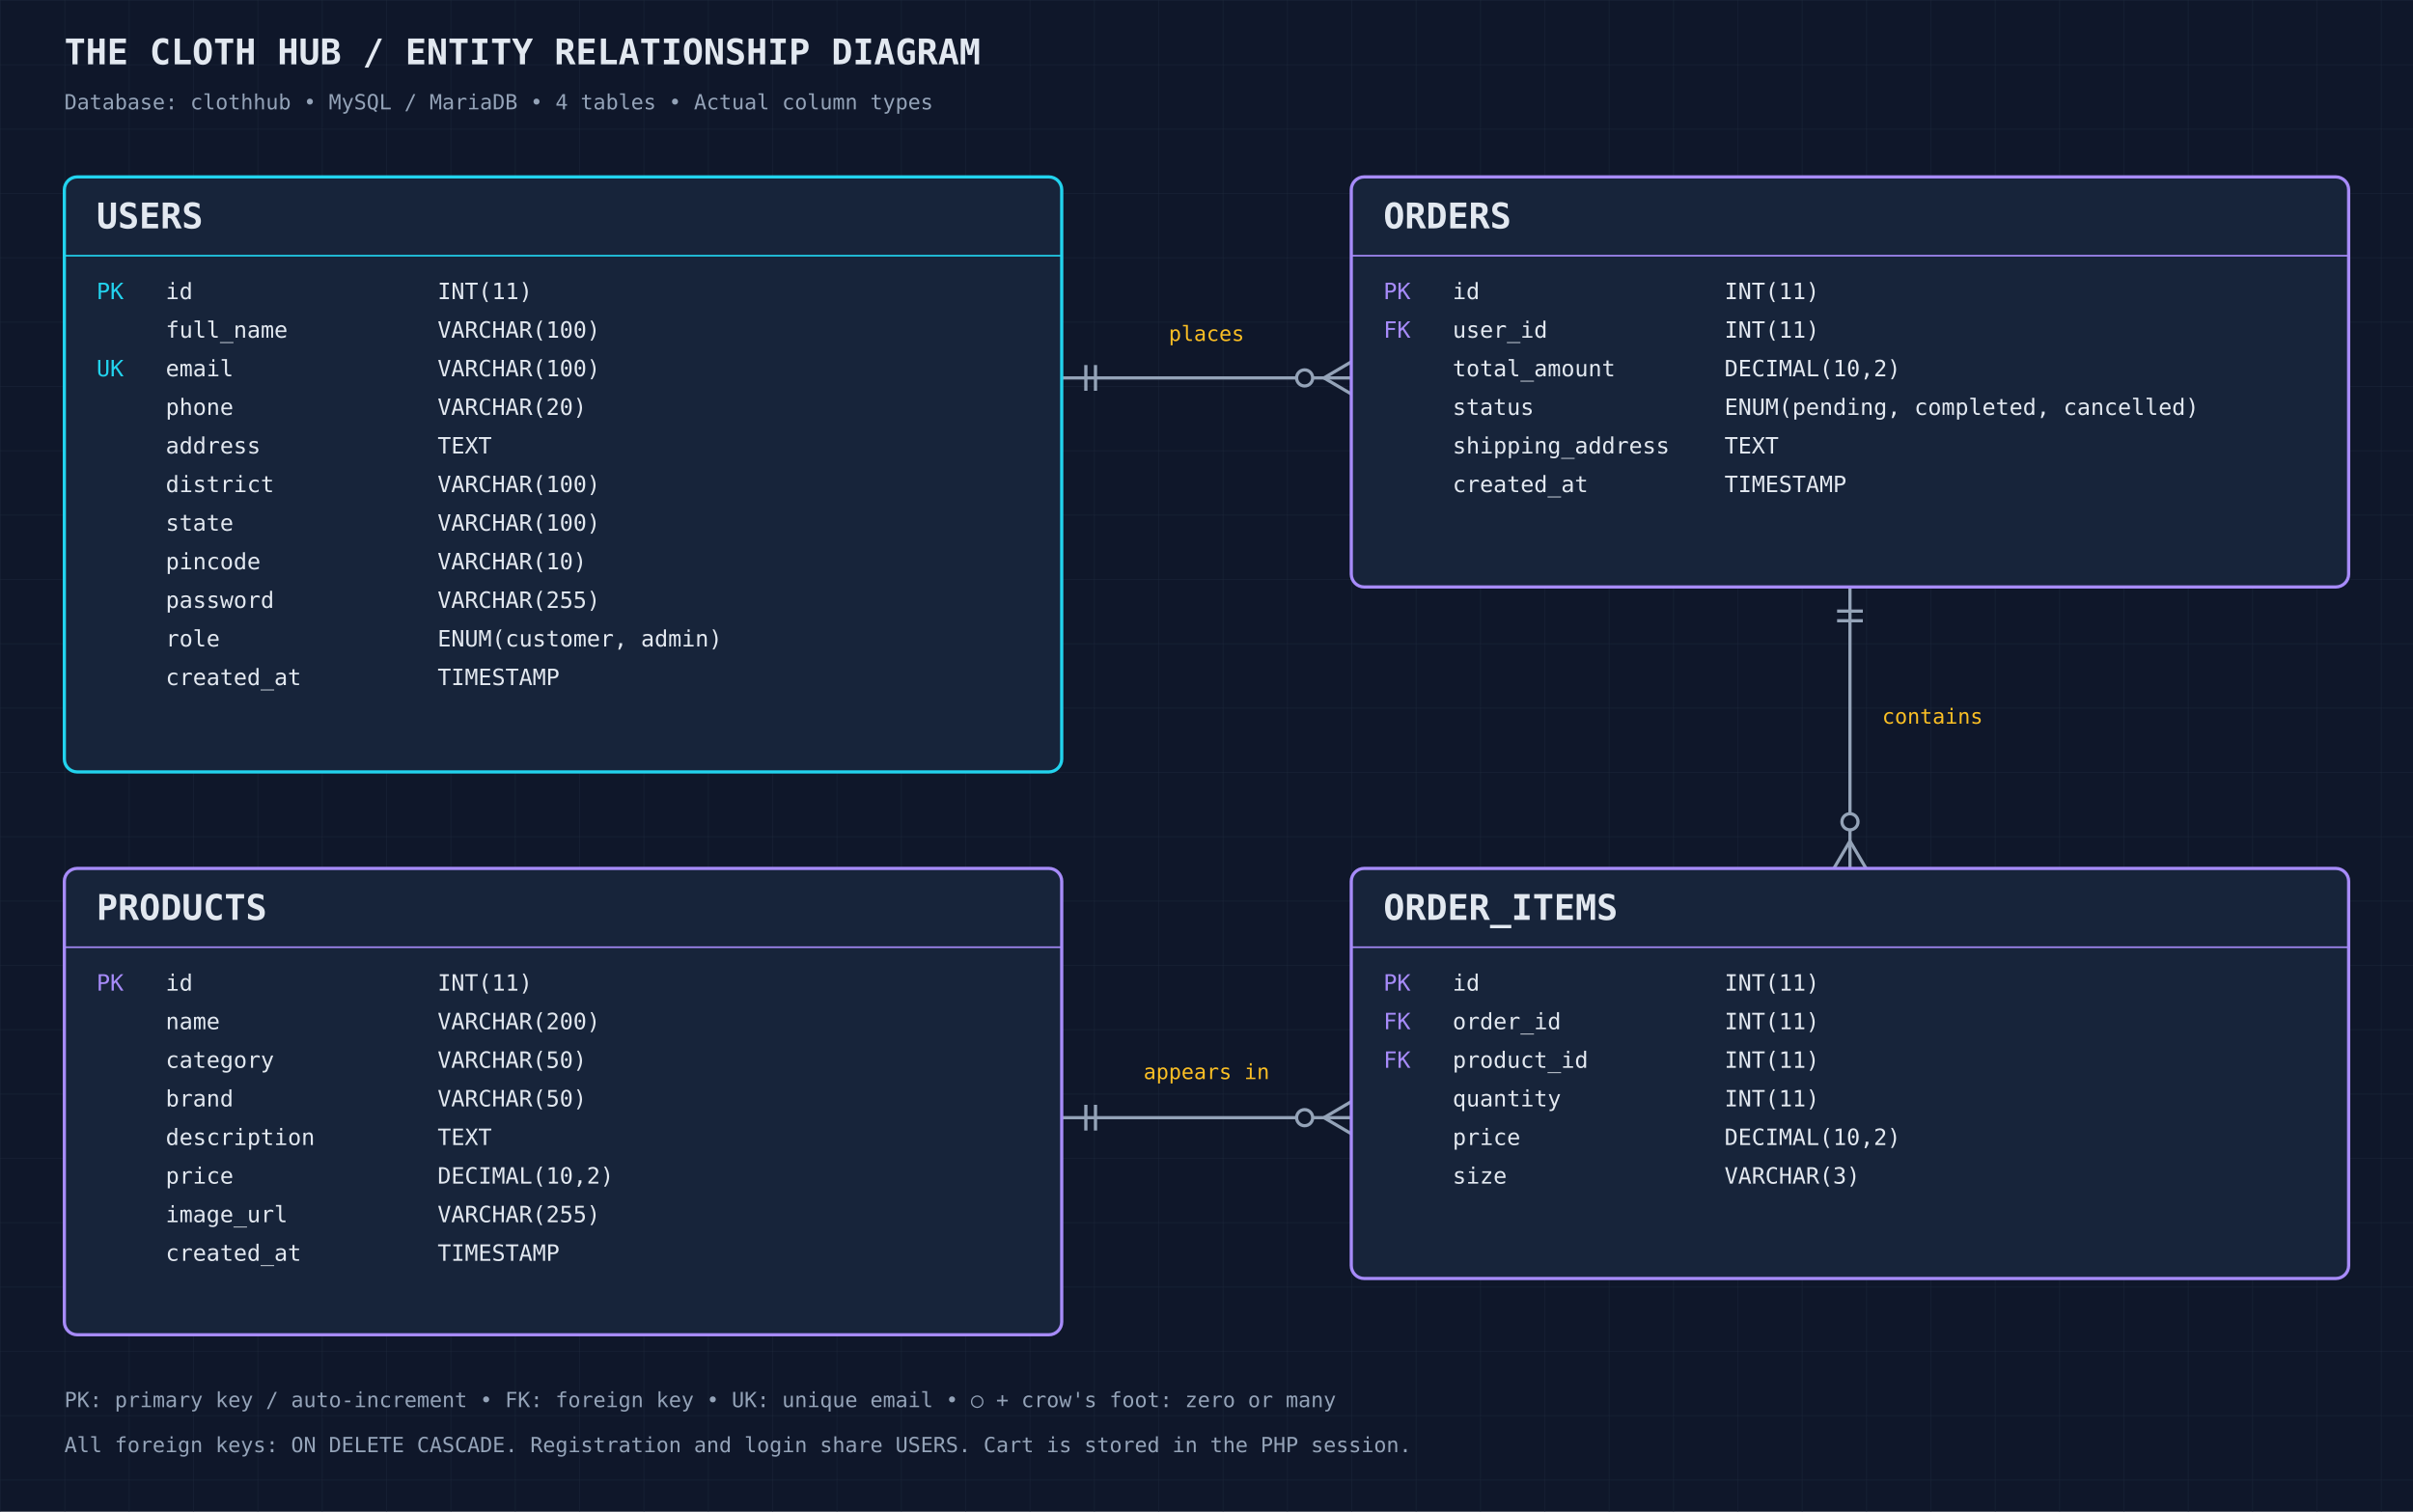
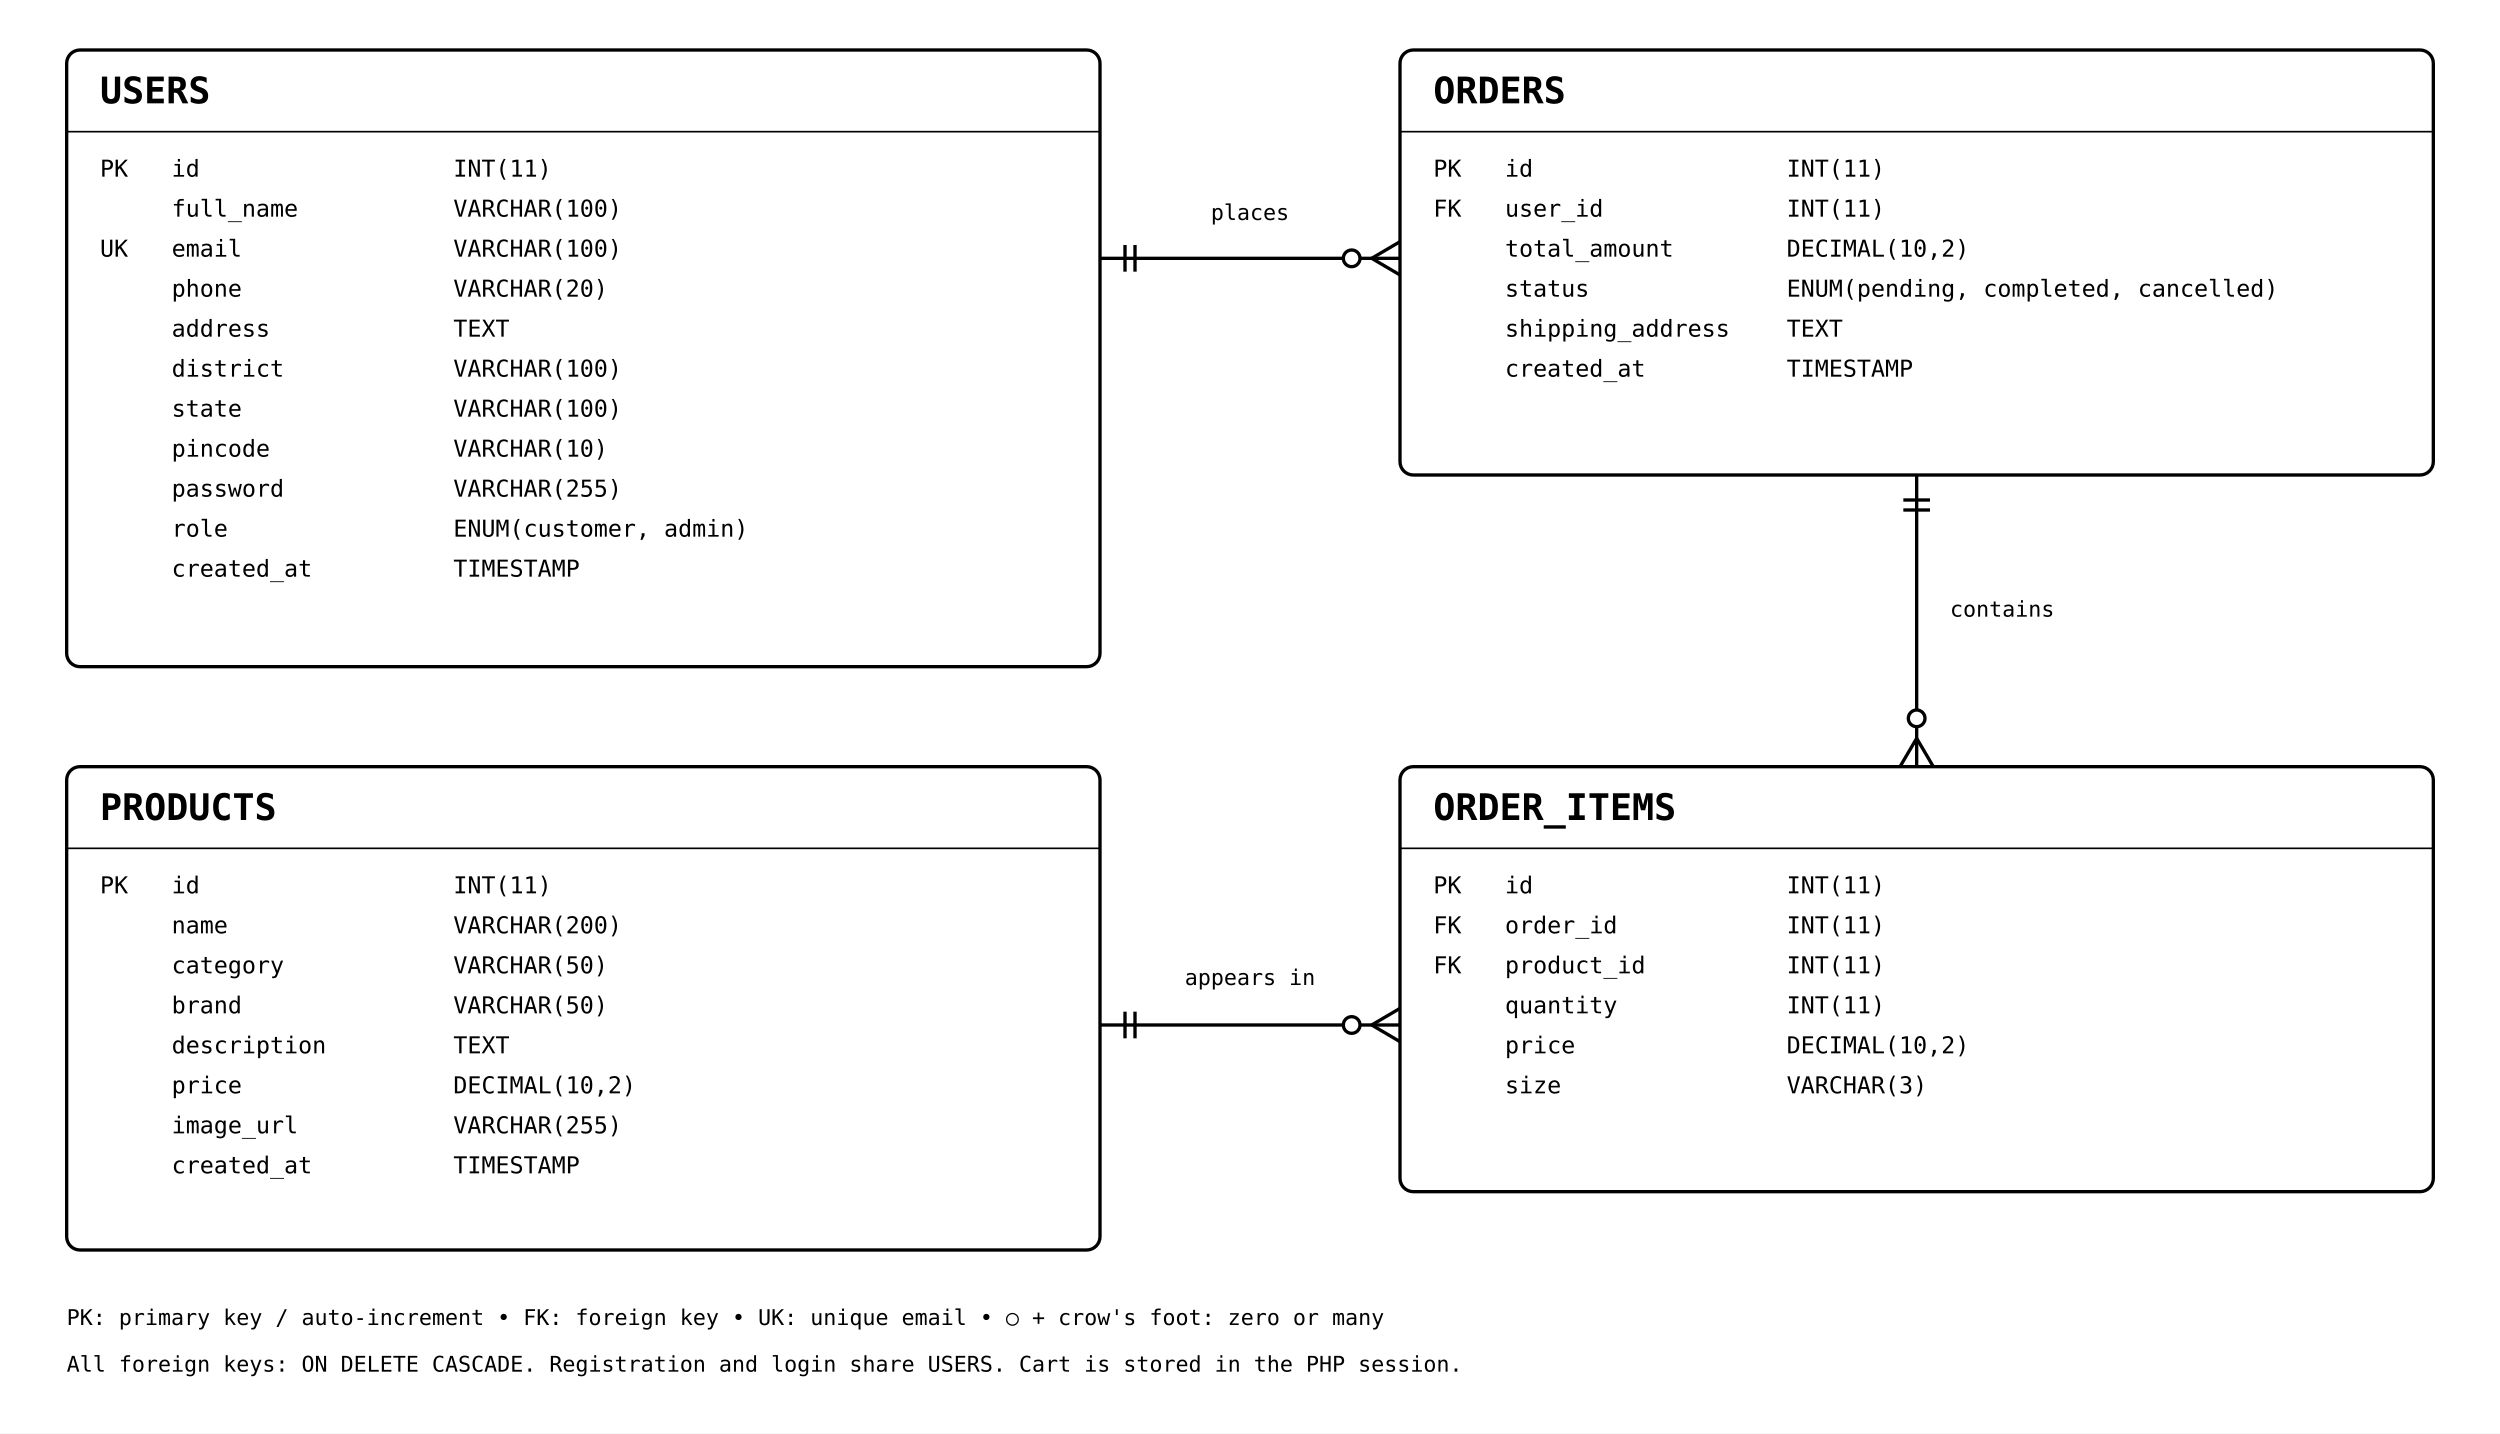
- <svg xmlns="http://www.w3.org/2000/svg" viewBox="0 0 1500 940" role="img" aria-labelledby="title desc">
-   <style>text{font-family:Consolas,monospace;fill:#e2e8f0}.heading{font-size:22px;font-weight:bold}.row{font-size:14px}.muted{fill:#94a3b8;font-size:13px}.relation{fill:#fbbf24;font-size:13px}</style>
-   <defs>
-     <pattern id="grid" width="40" height="40" patternUnits="userSpaceOnUse">
-       <path d="M40 0H0V40" fill="none" stroke="#1e293b" stroke-width="0.5" />
-     </pattern>
-   </defs>
-   <rect width="1500" height="940" fill="#0f172a" />
-   <rect width="1500" height="940" fill="url(#grid)" />
-   <text x="40" y="40" class="heading">THE CLOTH HUB / ENTITY RELATIONSHIP DIAGRAM</text>
-   <text x="40" y="68" class="muted">Database: clothhub • MySQL / MariaDB • 4 tables • Actual column types</text>
-   <g fill="none" stroke="#94a3b8" stroke-width="2">
+ <svg xmlns="http://www.w3.org/2000/svg" viewBox="0 80 1500 860" role="img" aria-labelledby="title desc">
+   <style>text{font-family:Consolas,monospace;fill:#000000}.heading{font-size:22px;font-weight:bold}.row{font-size:14px}.muted{fill:#000000;font-size:13px}.relation{fill:#000000;font-size:13px}</style>
+   <rect width="1500" height="940" fill="#ffffff" />
+   <g fill="none" stroke="#000000" stroke-width="2">
    <path d="M660 235H840" />
    <path d="M675 227V243M681 227V243" />
-     <circle cx="811" cy="235" r="5" fill="#0f172a" />
+     <circle cx="811" cy="235" r="5" fill="#ffffff" />
    <path d="M823 235L840 225M823 235L840 245" />
    <path d="M1150 365V540" />
    <path d="M1142 380H1158M1142 386H1158" />
-     <circle cx="1150" cy="511" r="5" fill="#0f172a" />
+     <circle cx="1150" cy="511" r="5" fill="#ffffff" />
    <path d="M1150 523L1140 540M1150 523L1160 540" />
    <path d="M660 695H840" />
    <path d="M675 687V703M681 687V703" />
-     <circle cx="811" cy="695" r="5" fill="#0f172a" />
+     <circle cx="811" cy="695" r="5" fill="#ffffff" />
    <path d="M823 695L840 685M823 695L840 705" />
  </g>
  <text x="750" y="212" text-anchor="middle" class="relation">places</text>
  <text x="1170" y="450" class="relation">contains</text>
  <text x="750" y="671" text-anchor="middle" class="relation">appears in</text>
  <g transform="translate(40,110)">
-     <rect width="620" height="370" rx="8" fill="#0f172a" />
-     <rect width="620" height="370" rx="8" fill="#17243a" stroke="#22d3ee" stroke-width="2" />
+     <rect width="620" height="370" rx="8" fill="#ffffff" />
+     <rect width="620" height="370" rx="8" fill="#ffffff" stroke="#000000" stroke-width="2" />
    <text x="20" y="32" class="heading">USERS</text>
-     <line x1="0" y1="49" x2="620" y2="49" stroke="#22d3ee" />
-     <text x="20" y="76" class="row" style="fill:#22d3ee">PK</text>
+     <line x1="0" y1="49" x2="620" y2="49" stroke="#000000" />
+     <text x="20" y="76" class="row" style="fill:#000000">PK</text>
    <text x="63" y="76" class="row">id</text>
    <text x="232" y="76" class="row">INT(11)</text>
-     <text x="20" y="100" class="row" style="fill:#22d3ee" />
+     <text x="20" y="100" class="row" style="fill:#000000" />
    <text x="63" y="100" class="row">full_name</text>
    <text x="232" y="100" class="row">VARCHAR(100)</text>
-     <text x="20" y="124" class="row" style="fill:#22d3ee">UK</text>
+     <text x="20" y="124" class="row" style="fill:#000000">UK</text>
    <text x="63" y="124" class="row">email</text>
    <text x="232" y="124" class="row">VARCHAR(100)</text>
-     <text x="20" y="148" class="row" style="fill:#22d3ee" />
+     <text x="20" y="148" class="row" style="fill:#000000" />
    <text x="63" y="148" class="row">phone</text>
    <text x="232" y="148" class="row">VARCHAR(20)</text>
-     <text x="20" y="172" class="row" style="fill:#22d3ee" />
+     <text x="20" y="172" class="row" style="fill:#000000" />
    <text x="63" y="172" class="row">address</text>
    <text x="232" y="172" class="row">TEXT</text>
-     <text x="20" y="196" class="row" style="fill:#22d3ee" />
+     <text x="20" y="196" class="row" style="fill:#000000" />
    <text x="63" y="196" class="row">district</text>
    <text x="232" y="196" class="row">VARCHAR(100)</text>
-     <text x="20" y="220" class="row" style="fill:#22d3ee" />
+     <text x="20" y="220" class="row" style="fill:#000000" />
    <text x="63" y="220" class="row">state</text>
    <text x="232" y="220" class="row">VARCHAR(100)</text>
-     <text x="20" y="244" class="row" style="fill:#22d3ee" />
+     <text x="20" y="244" class="row" style="fill:#000000" />
    <text x="63" y="244" class="row">pincode</text>
    <text x="232" y="244" class="row">VARCHAR(10)</text>
-     <text x="20" y="268" class="row" style="fill:#22d3ee" />
+     <text x="20" y="268" class="row" style="fill:#000000" />
    <text x="63" y="268" class="row">password</text>
    <text x="232" y="268" class="row">VARCHAR(255)</text>
-     <text x="20" y="292" class="row" style="fill:#22d3ee" />
+     <text x="20" y="292" class="row" style="fill:#000000" />
    <text x="63" y="292" class="row">role</text>
    <text x="232" y="292" class="row">ENUM(customer, admin)</text>
-     <text x="20" y="316" class="row" style="fill:#22d3ee" />
+     <text x="20" y="316" class="row" style="fill:#000000" />
    <text x="63" y="316" class="row">created_at</text>
    <text x="232" y="316" class="row">TIMESTAMP</text>
  </g>
  <g transform="translate(840,110)">
-     <rect width="620" height="255" rx="8" fill="#0f172a" />
-     <rect width="620" height="255" rx="8" fill="#17243a" stroke="#a78bfa" stroke-width="2" />
+     <rect width="620" height="255" rx="8" fill="#ffffff" />
+     <rect width="620" height="255" rx="8" fill="#ffffff" stroke="#000000" stroke-width="2" />
    <text x="20" y="32" class="heading">ORDERS</text>
-     <line x1="0" y1="49" x2="620" y2="49" stroke="#a78bfa" />
-     <text x="20" y="76" class="row" style="fill:#a78bfa">PK</text>
+     <line x1="0" y1="49" x2="620" y2="49" stroke="#000000" />
+     <text x="20" y="76" class="row" style="fill:#000000">PK</text>
    <text x="63" y="76" class="row">id</text>
    <text x="232" y="76" class="row">INT(11)</text>
-     <text x="20" y="100" class="row" style="fill:#a78bfa">FK</text>
+     <text x="20" y="100" class="row" style="fill:#000000">FK</text>
    <text x="63" y="100" class="row">user_id</text>
    <text x="232" y="100" class="row">INT(11)</text>
-     <text x="20" y="124" class="row" style="fill:#a78bfa" />
+     <text x="20" y="124" class="row" style="fill:#000000" />
    <text x="63" y="124" class="row">total_amount</text>
    <text x="232" y="124" class="row">DECIMAL(10,2)</text>
-     <text x="20" y="148" class="row" style="fill:#a78bfa" />
+     <text x="20" y="148" class="row" style="fill:#000000" />
    <text x="63" y="148" class="row">status</text>
    <text x="232" y="148" class="row">ENUM(pending, completed, cancelled)</text>
-     <text x="20" y="172" class="row" style="fill:#a78bfa" />
+     <text x="20" y="172" class="row" style="fill:#000000" />
    <text x="63" y="172" class="row">shipping_address</text>
    <text x="232" y="172" class="row">TEXT</text>
-     <text x="20" y="196" class="row" style="fill:#a78bfa" />
+     <text x="20" y="196" class="row" style="fill:#000000" />
    <text x="63" y="196" class="row">created_at</text>
    <text x="232" y="196" class="row">TIMESTAMP</text>
  </g>
  <g transform="translate(40,540)">
-     <rect width="620" height="290" rx="8" fill="#0f172a" />
-     <rect width="620" height="290" rx="8" fill="#17243a" stroke="#a78bfa" stroke-width="2" />
+     <rect width="620" height="290" rx="8" fill="#ffffff" />
+     <rect width="620" height="290" rx="8" fill="#ffffff" stroke="#000000" stroke-width="2" />
    <text x="20" y="32" class="heading">PRODUCTS</text>
-     <line x1="0" y1="49" x2="620" y2="49" stroke="#a78bfa" />
-     <text x="20" y="76" class="row" style="fill:#a78bfa">PK</text>
+     <line x1="0" y1="49" x2="620" y2="49" stroke="#000000" />
+     <text x="20" y="76" class="row" style="fill:#000000">PK</text>
    <text x="63" y="76" class="row">id</text>
    <text x="232" y="76" class="row">INT(11)</text>
-     <text x="20" y="100" class="row" style="fill:#a78bfa" />
+     <text x="20" y="100" class="row" style="fill:#000000" />
    <text x="63" y="100" class="row">name</text>
    <text x="232" y="100" class="row">VARCHAR(200)</text>
-     <text x="20" y="124" class="row" style="fill:#a78bfa" />
+     <text x="20" y="124" class="row" style="fill:#000000" />
    <text x="63" y="124" class="row">category</text>
    <text x="232" y="124" class="row">VARCHAR(50)</text>
-     <text x="20" y="148" class="row" style="fill:#a78bfa" />
+     <text x="20" y="148" class="row" style="fill:#000000" />
    <text x="63" y="148" class="row">brand</text>
    <text x="232" y="148" class="row">VARCHAR(50)</text>
-     <text x="20" y="172" class="row" style="fill:#a78bfa" />
+     <text x="20" y="172" class="row" style="fill:#000000" />
    <text x="63" y="172" class="row">description</text>
    <text x="232" y="172" class="row">TEXT</text>
-     <text x="20" y="196" class="row" style="fill:#a78bfa" />
+     <text x="20" y="196" class="row" style="fill:#000000" />
    <text x="63" y="196" class="row">price</text>
    <text x="232" y="196" class="row">DECIMAL(10,2)</text>
-     <text x="20" y="220" class="row" style="fill:#a78bfa" />
+     <text x="20" y="220" class="row" style="fill:#000000" />
    <text x="63" y="220" class="row">image_url</text>
    <text x="232" y="220" class="row">VARCHAR(255)</text>
-     <text x="20" y="244" class="row" style="fill:#a78bfa" />
+     <text x="20" y="244" class="row" style="fill:#000000" />
    <text x="63" y="244" class="row">created_at</text>
    <text x="232" y="244" class="row">TIMESTAMP</text>
  </g>
  <g transform="translate(840,540)">
-     <rect width="620" height="255" rx="8" fill="#0f172a" />
-     <rect width="620" height="255" rx="8" fill="#17243a" stroke="#a78bfa" stroke-width="2" />
+     <rect width="620" height="255" rx="8" fill="#ffffff" />
+     <rect width="620" height="255" rx="8" fill="#ffffff" stroke="#000000" stroke-width="2" />
    <text x="20" y="32" class="heading">ORDER_ITEMS</text>
-     <line x1="0" y1="49" x2="620" y2="49" stroke="#a78bfa" />
-     <text x="20" y="76" class="row" style="fill:#a78bfa">PK</text>
+     <line x1="0" y1="49" x2="620" y2="49" stroke="#000000" />
+     <text x="20" y="76" class="row" style="fill:#000000">PK</text>
    <text x="63" y="76" class="row">id</text>
    <text x="232" y="76" class="row">INT(11)</text>
-     <text x="20" y="100" class="row" style="fill:#a78bfa">FK</text>
+     <text x="20" y="100" class="row" style="fill:#000000">FK</text>
    <text x="63" y="100" class="row">order_id</text>
    <text x="232" y="100" class="row">INT(11)</text>
-     <text x="20" y="124" class="row" style="fill:#a78bfa">FK</text>
+     <text x="20" y="124" class="row" style="fill:#000000">FK</text>
    <text x="63" y="124" class="row">product_id</text>
    <text x="232" y="124" class="row">INT(11)</text>
-     <text x="20" y="148" class="row" style="fill:#a78bfa" />
+     <text x="20" y="148" class="row" style="fill:#000000" />
    <text x="63" y="148" class="row">quantity</text>
    <text x="232" y="148" class="row">INT(11)</text>
-     <text x="20" y="172" class="row" style="fill:#a78bfa" />
+     <text x="20" y="172" class="row" style="fill:#000000" />
    <text x="63" y="172" class="row">price</text>
    <text x="232" y="172" class="row">DECIMAL(10,2)</text>
-     <text x="20" y="196" class="row" style="fill:#a78bfa" />
+     <text x="20" y="196" class="row" style="fill:#000000" />
    <text x="63" y="196" class="row">size</text>
    <text x="232" y="196" class="row">VARCHAR(3)</text>
  </g>
  <text x="40" y="875" class="muted">PK: primary key / auto-increment • FK: foreign key • UK: unique email • ○ + crow's foot: zero or many</text>
  <text x="40" y="903" class="muted">All foreign keys: ON DELETE CASCADE. Registration and login share USERS. Cart is stored in the PHP session.</text>
</svg>
